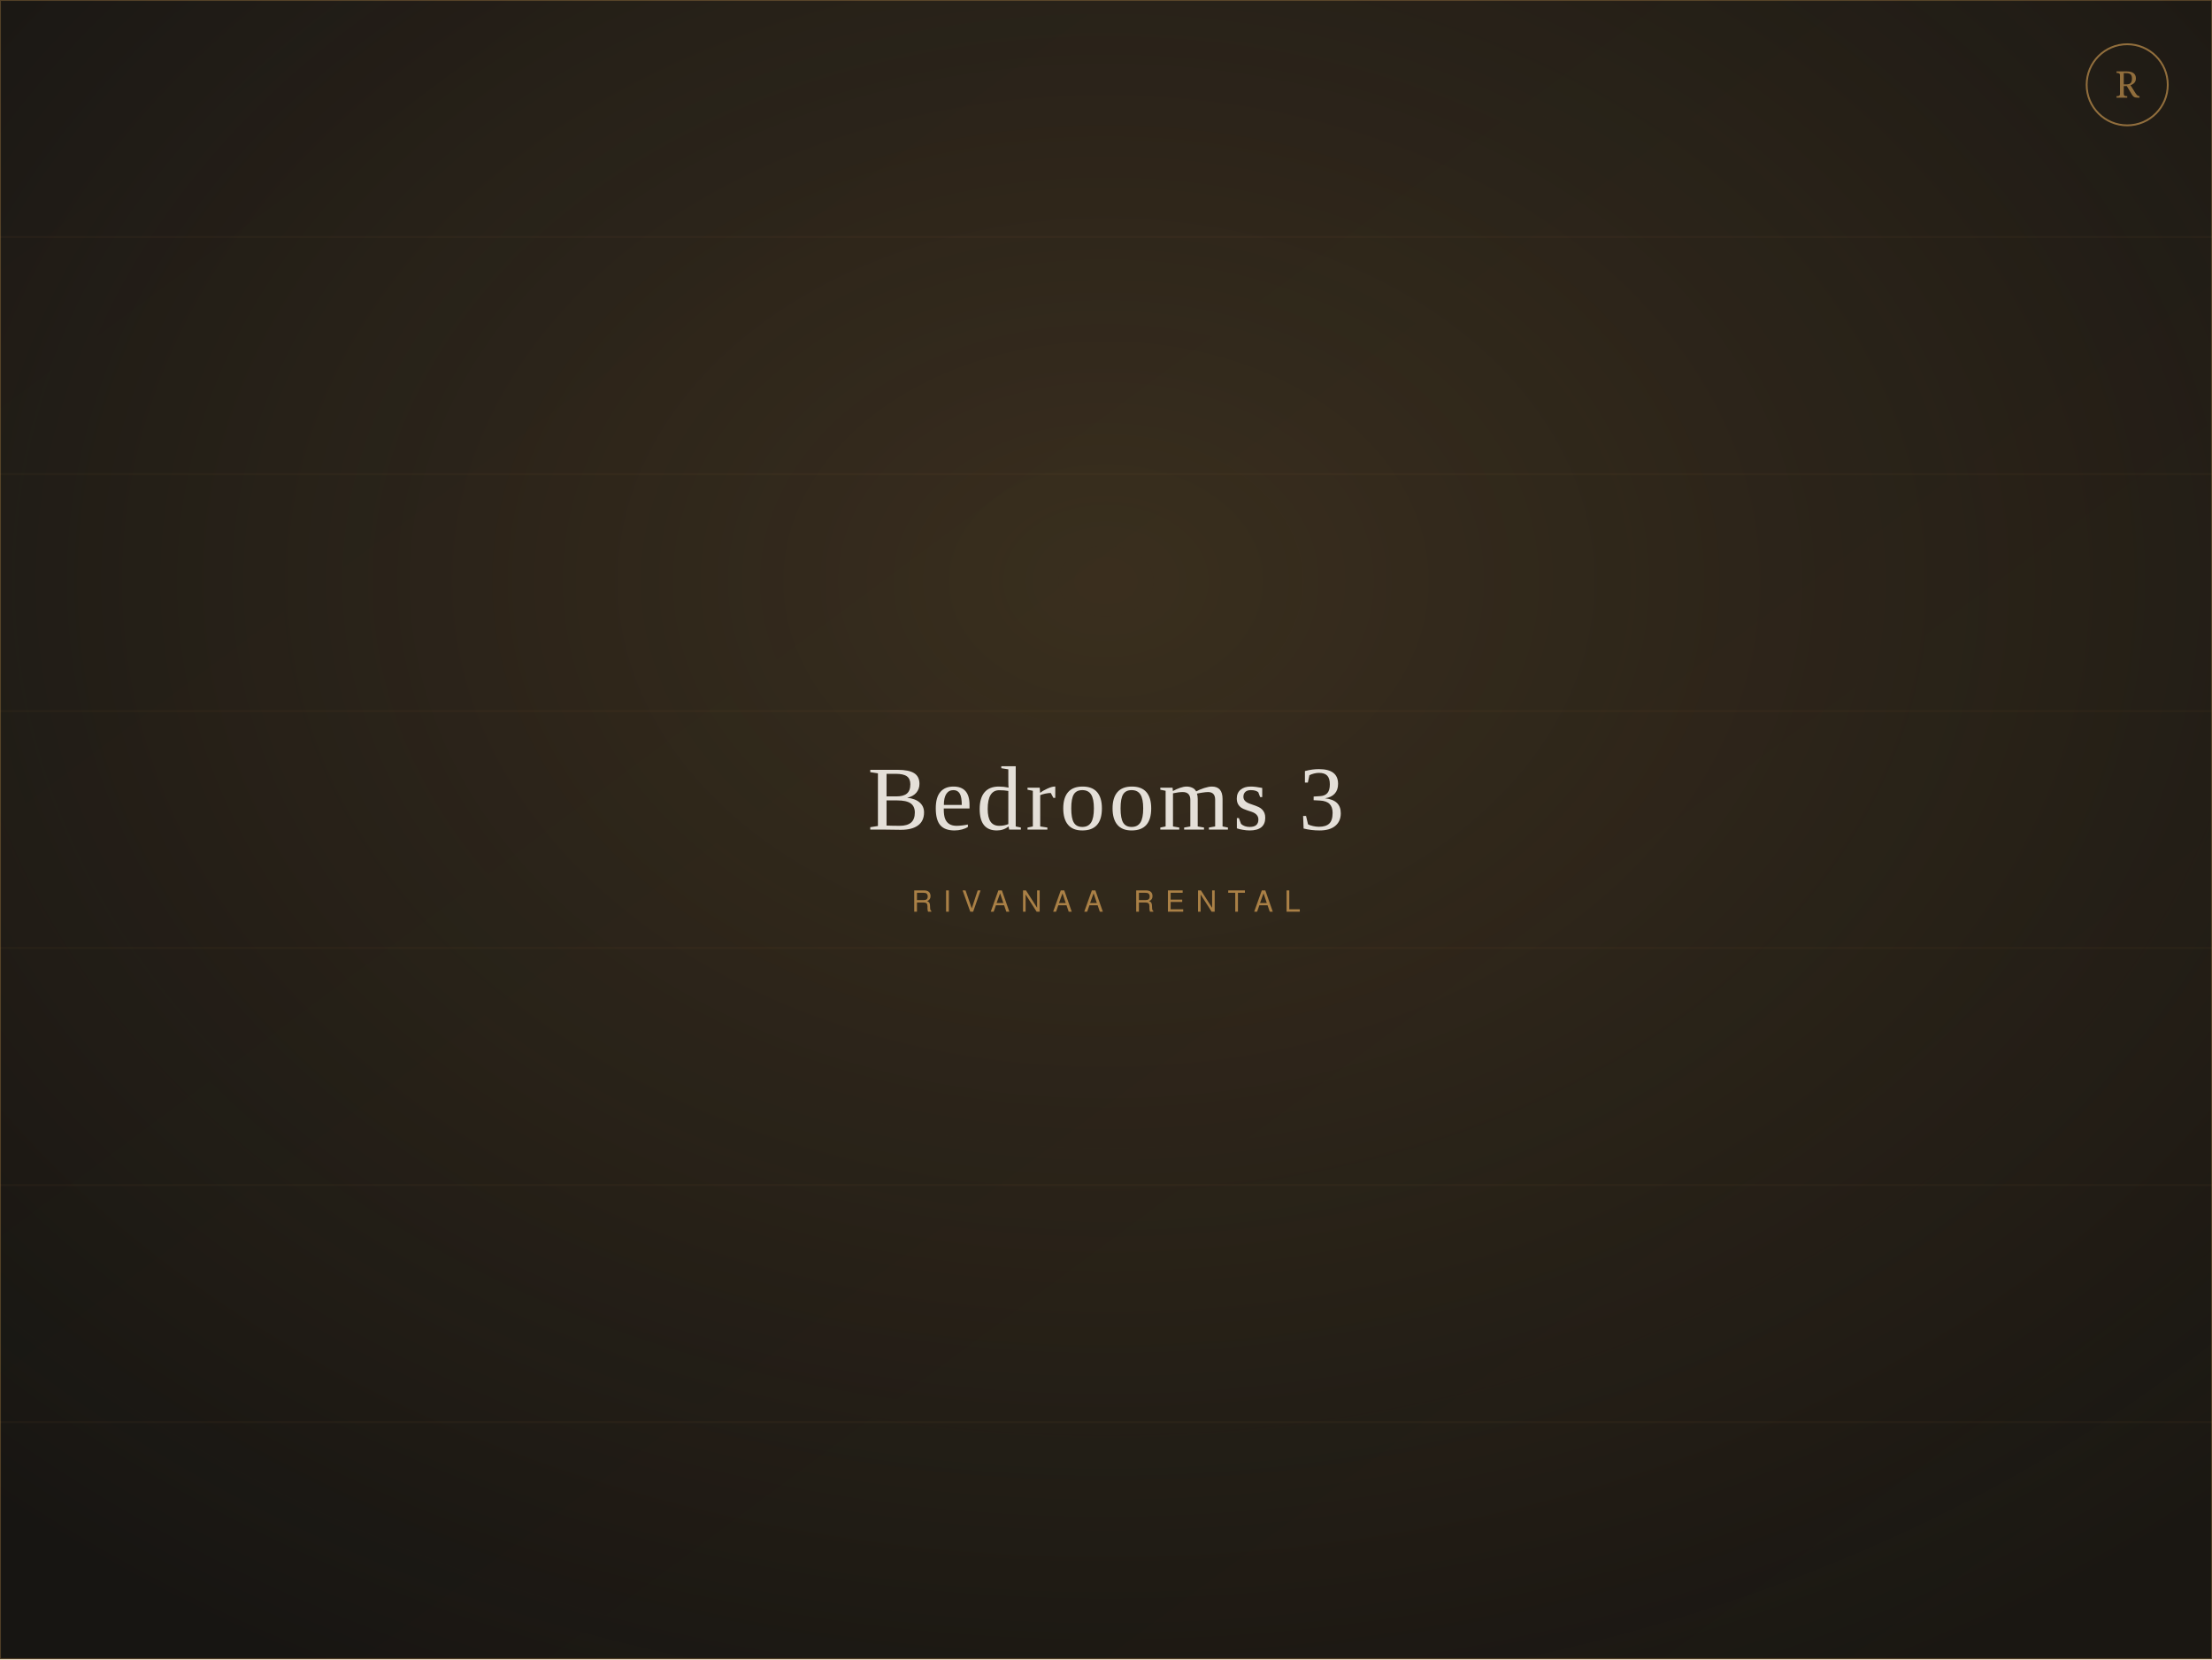
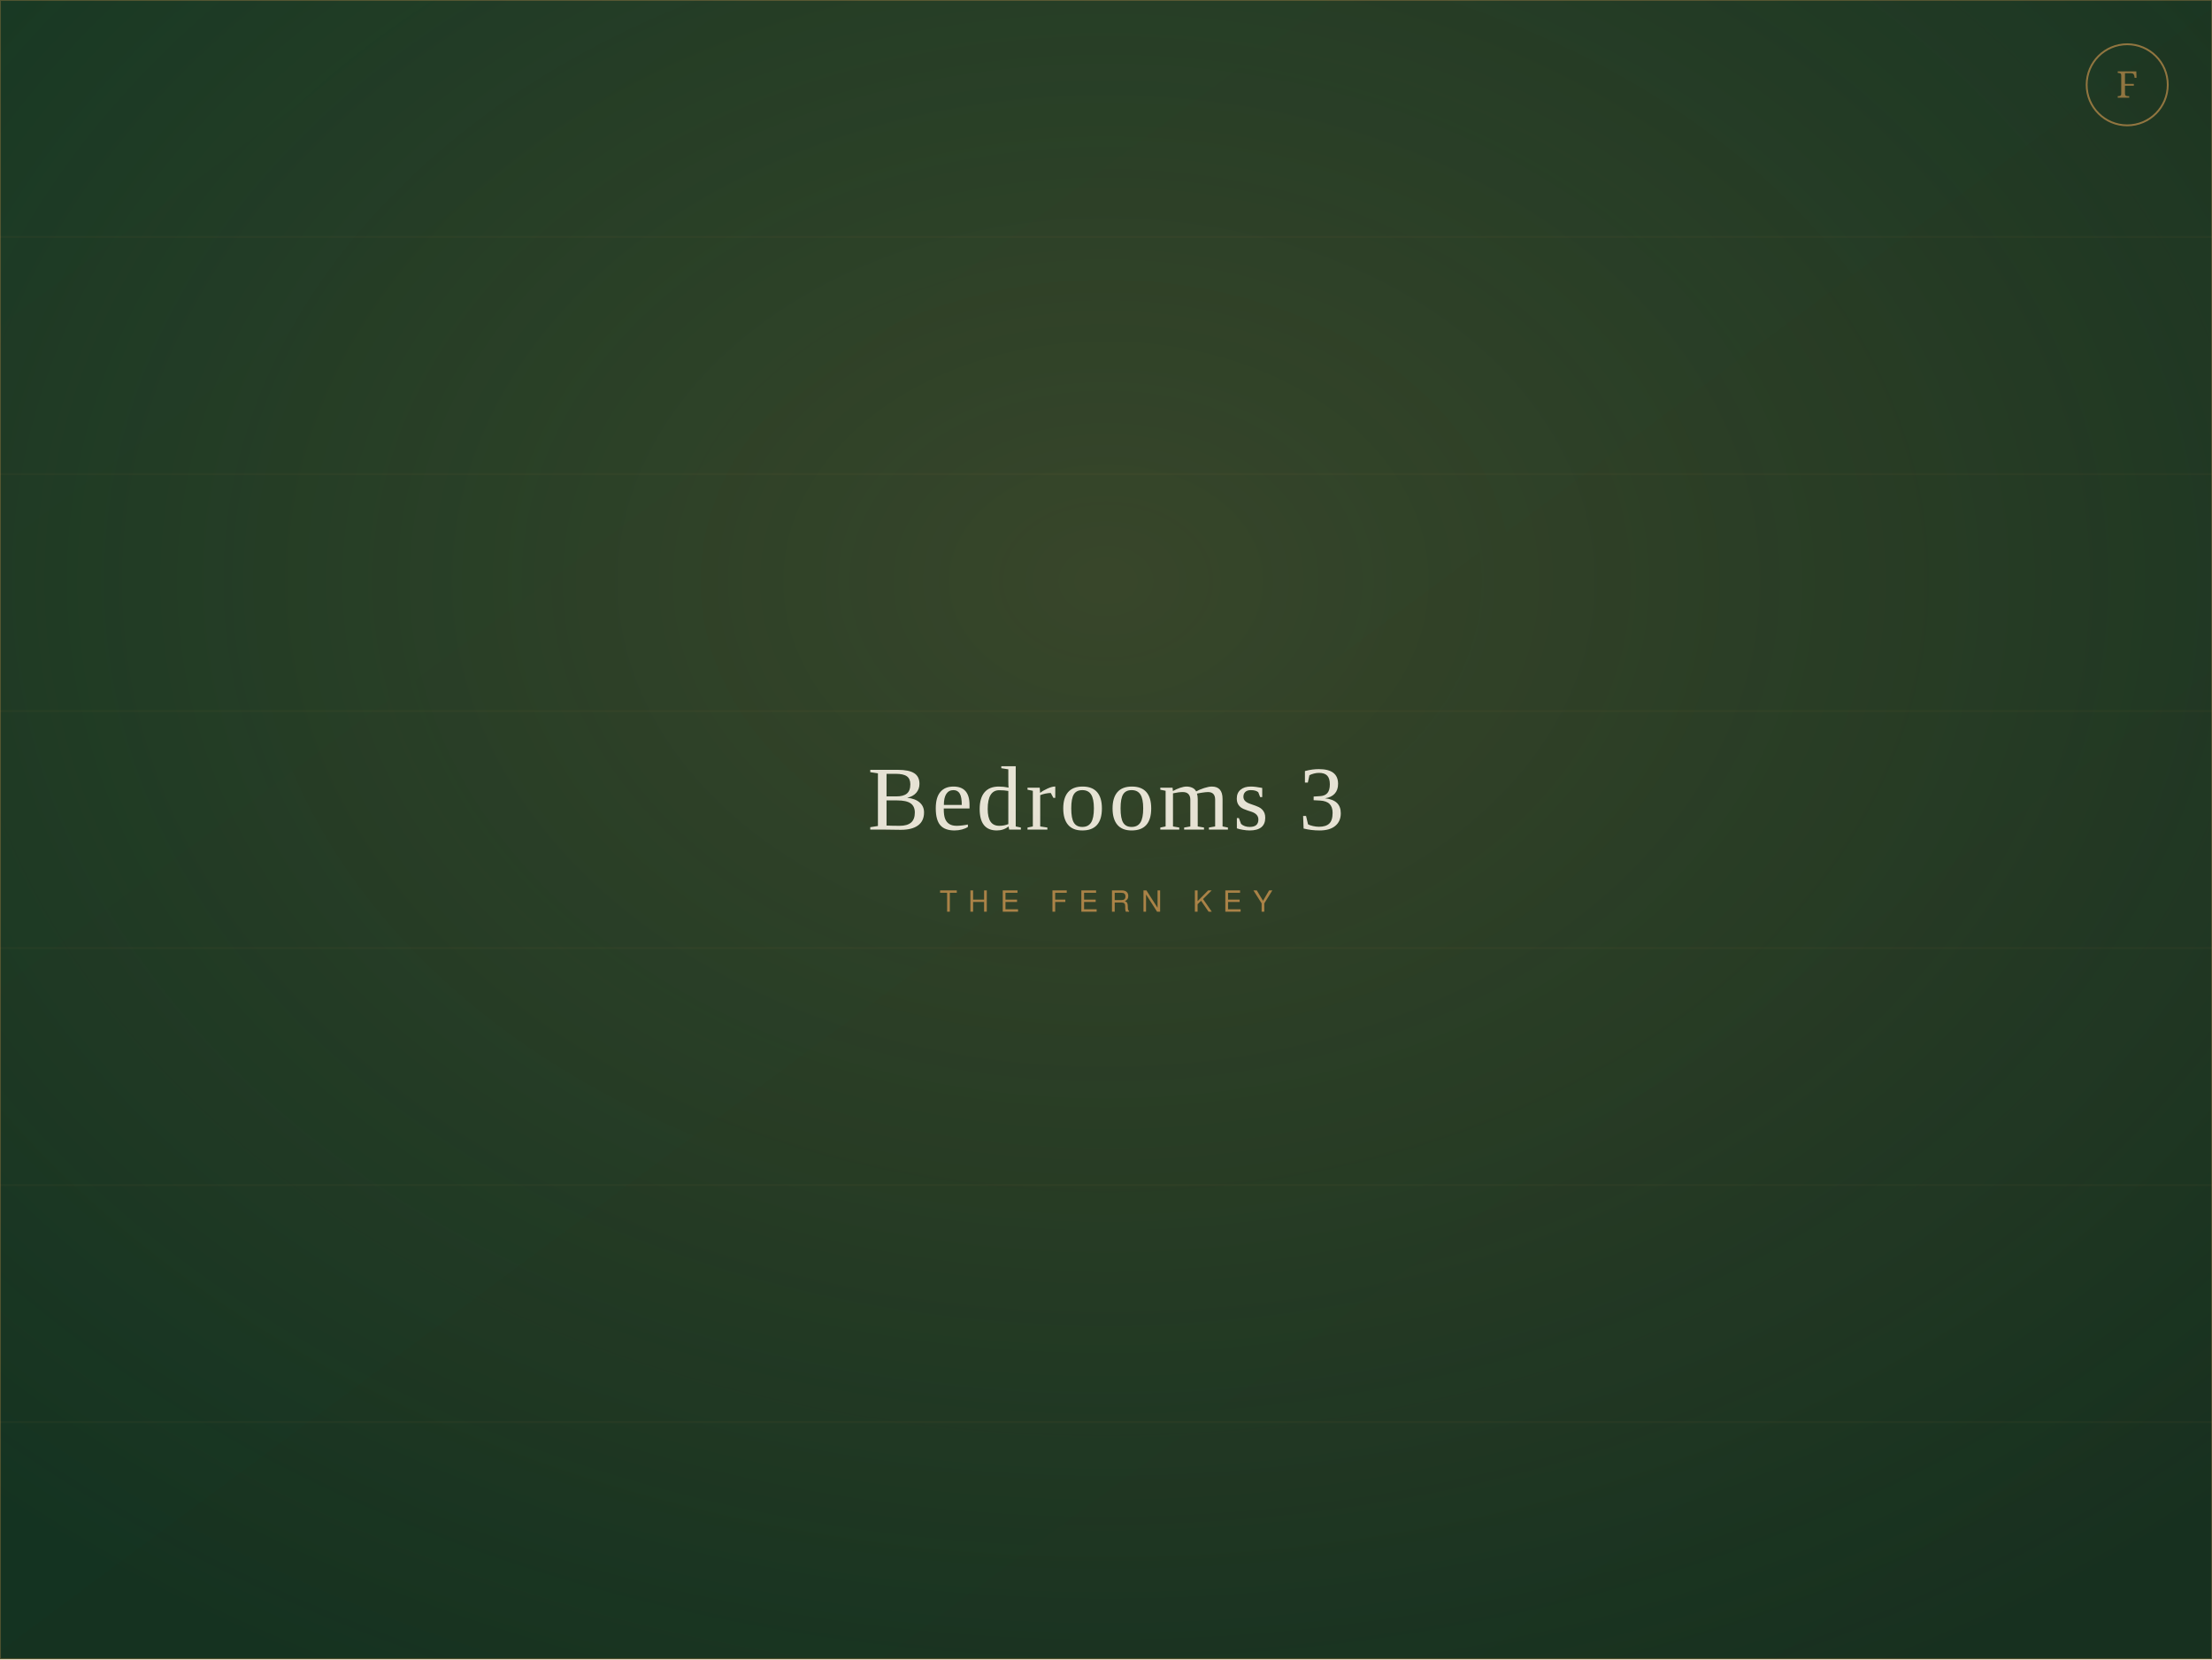
<svg xmlns="http://www.w3.org/2000/svg" width="1200" height="900" viewBox="0 0 1200 900">
  <defs>
    <linearGradient id="grad-bedrooms-3" x1="0%" y1="0%" x2="100%" y2="100%">
-       <stop offset="0%" stop-color="#141312" />
-       <stop offset="100%" stop-color="#1a1712" />
+       <stop offset="0%" stop-color="#123522" />
+       <stop offset="100%" stop-color="#17301f" />
    </linearGradient>
    <radialGradient id="glow-bedrooms-3" cx="50%" cy="35%" r="75%">
      <stop offset="0%" stop-color="#b78a4a" stop-opacity="0.22" />
      <stop offset="100%" stop-color="#b78a4a" stop-opacity="0" />
    </radialGradient>
  </defs>
  <rect width="1200" height="900" fill="url(#grad-bedrooms-3)" />
  <rect width="1200" height="900" fill="url(#glow-bedrooms-3)" />
  <line x1="0" y1="128.571" x2="1200" y2="128.571" stroke="#b78a4a" stroke-opacity="0.05" stroke-width="1" />
  <line x1="0" y1="257.143" x2="1200" y2="257.143" stroke="#b78a4a" stroke-opacity="0.05" stroke-width="1" />
  <line x1="0" y1="385.714" x2="1200" y2="385.714" stroke="#b78a4a" stroke-opacity="0.05" stroke-width="1" />
  <line x1="0" y1="514.286" x2="1200" y2="514.286" stroke="#b78a4a" stroke-opacity="0.05" stroke-width="1" />
  <line x1="0" y1="642.857" x2="1200" y2="642.857" stroke="#b78a4a" stroke-opacity="0.05" stroke-width="1" />
  <line x1="0" y1="771.429" x2="1200" y2="771.429" stroke="#b78a4a" stroke-opacity="0.05" stroke-width="1" />
  <rect x="0" y="0" width="1200" height="900" fill="none" stroke="#b78a4a" stroke-opacity="0.35" stroke-width="1" />
  <g opacity="0.9" font-family="Georgia, 'Times New Roman', serif" text-anchor="middle">
-     <text x="600" y="450" fill="#f7f3ec" font-size="49.5" letter-spacing="2">Bedrooms 3</text>
-     <text x="600" y="494.55" fill="#b78a4a" font-family="Helvetica, Arial, sans-serif" font-size="15.84" letter-spacing="6">RIVANAA RENTAL</text>
+     <text x="600" y="450" fill="#faf4e7" font-size="49.5" letter-spacing="2">Bedrooms 3</text>
+     <text x="600" y="494.55" fill="#b78a4a" font-family="Helvetica, Arial, sans-serif" font-size="15.84" letter-spacing="6">THE FERN KEY</text>
  </g>
  <g opacity="0.75">
    <circle cx="1154" cy="46" r="22" fill="none" stroke="#b78a4a" stroke-width="1" />
-     <text x="1154" y="53" fill="#b78a4a" font-family="Georgia, serif" font-size="20" text-anchor="middle">R</text>
+     <text x="1154" y="53" fill="#b78a4a" font-family="Georgia, serif" font-size="20" text-anchor="middle">F</text>
  </g>
</svg>
